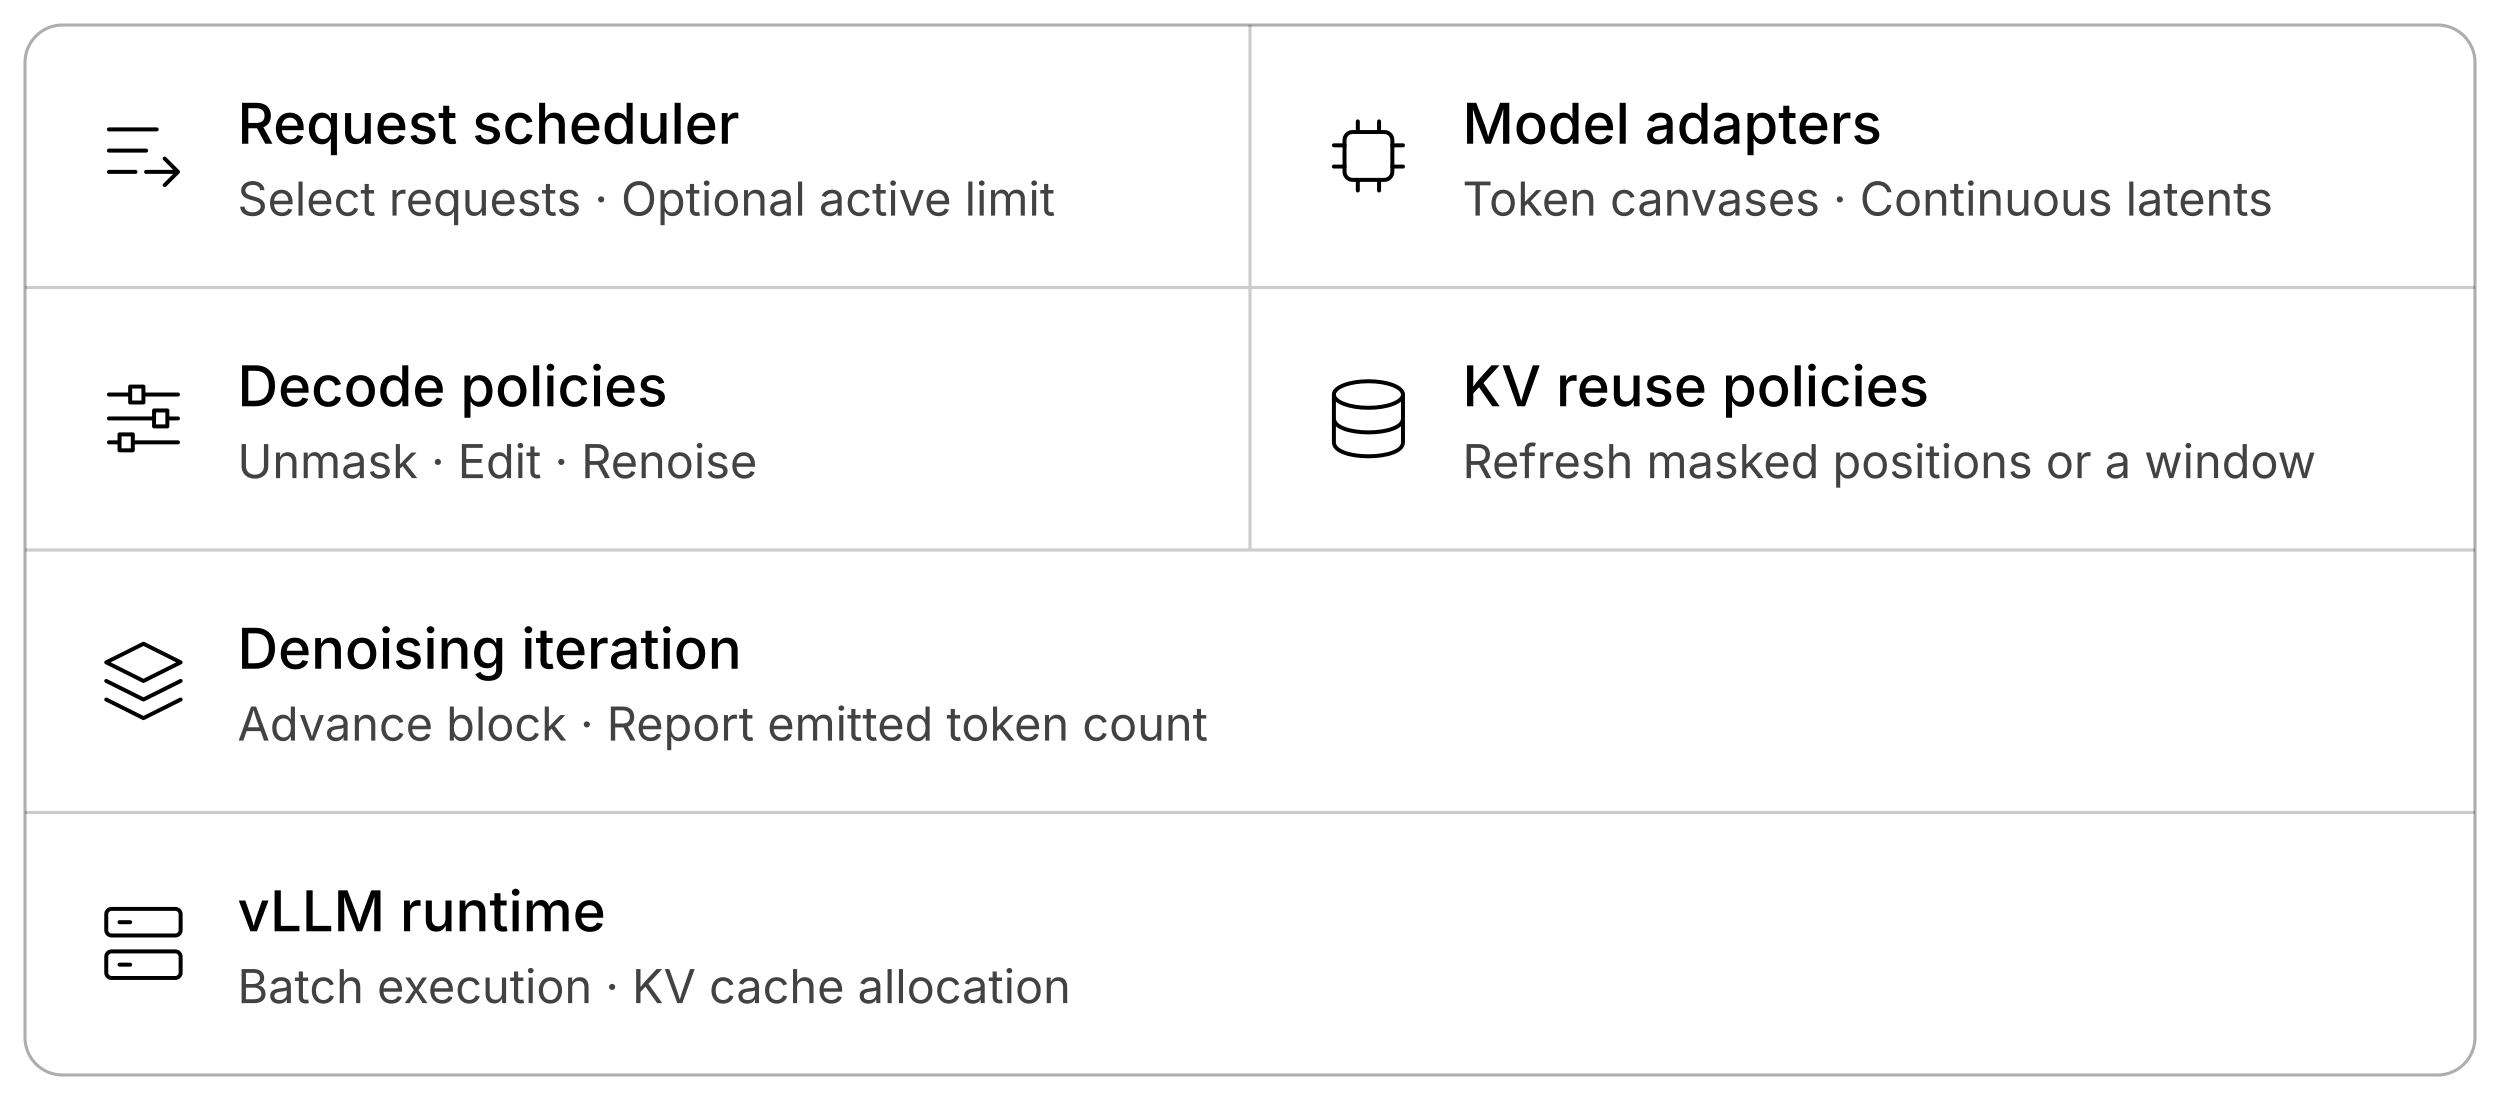
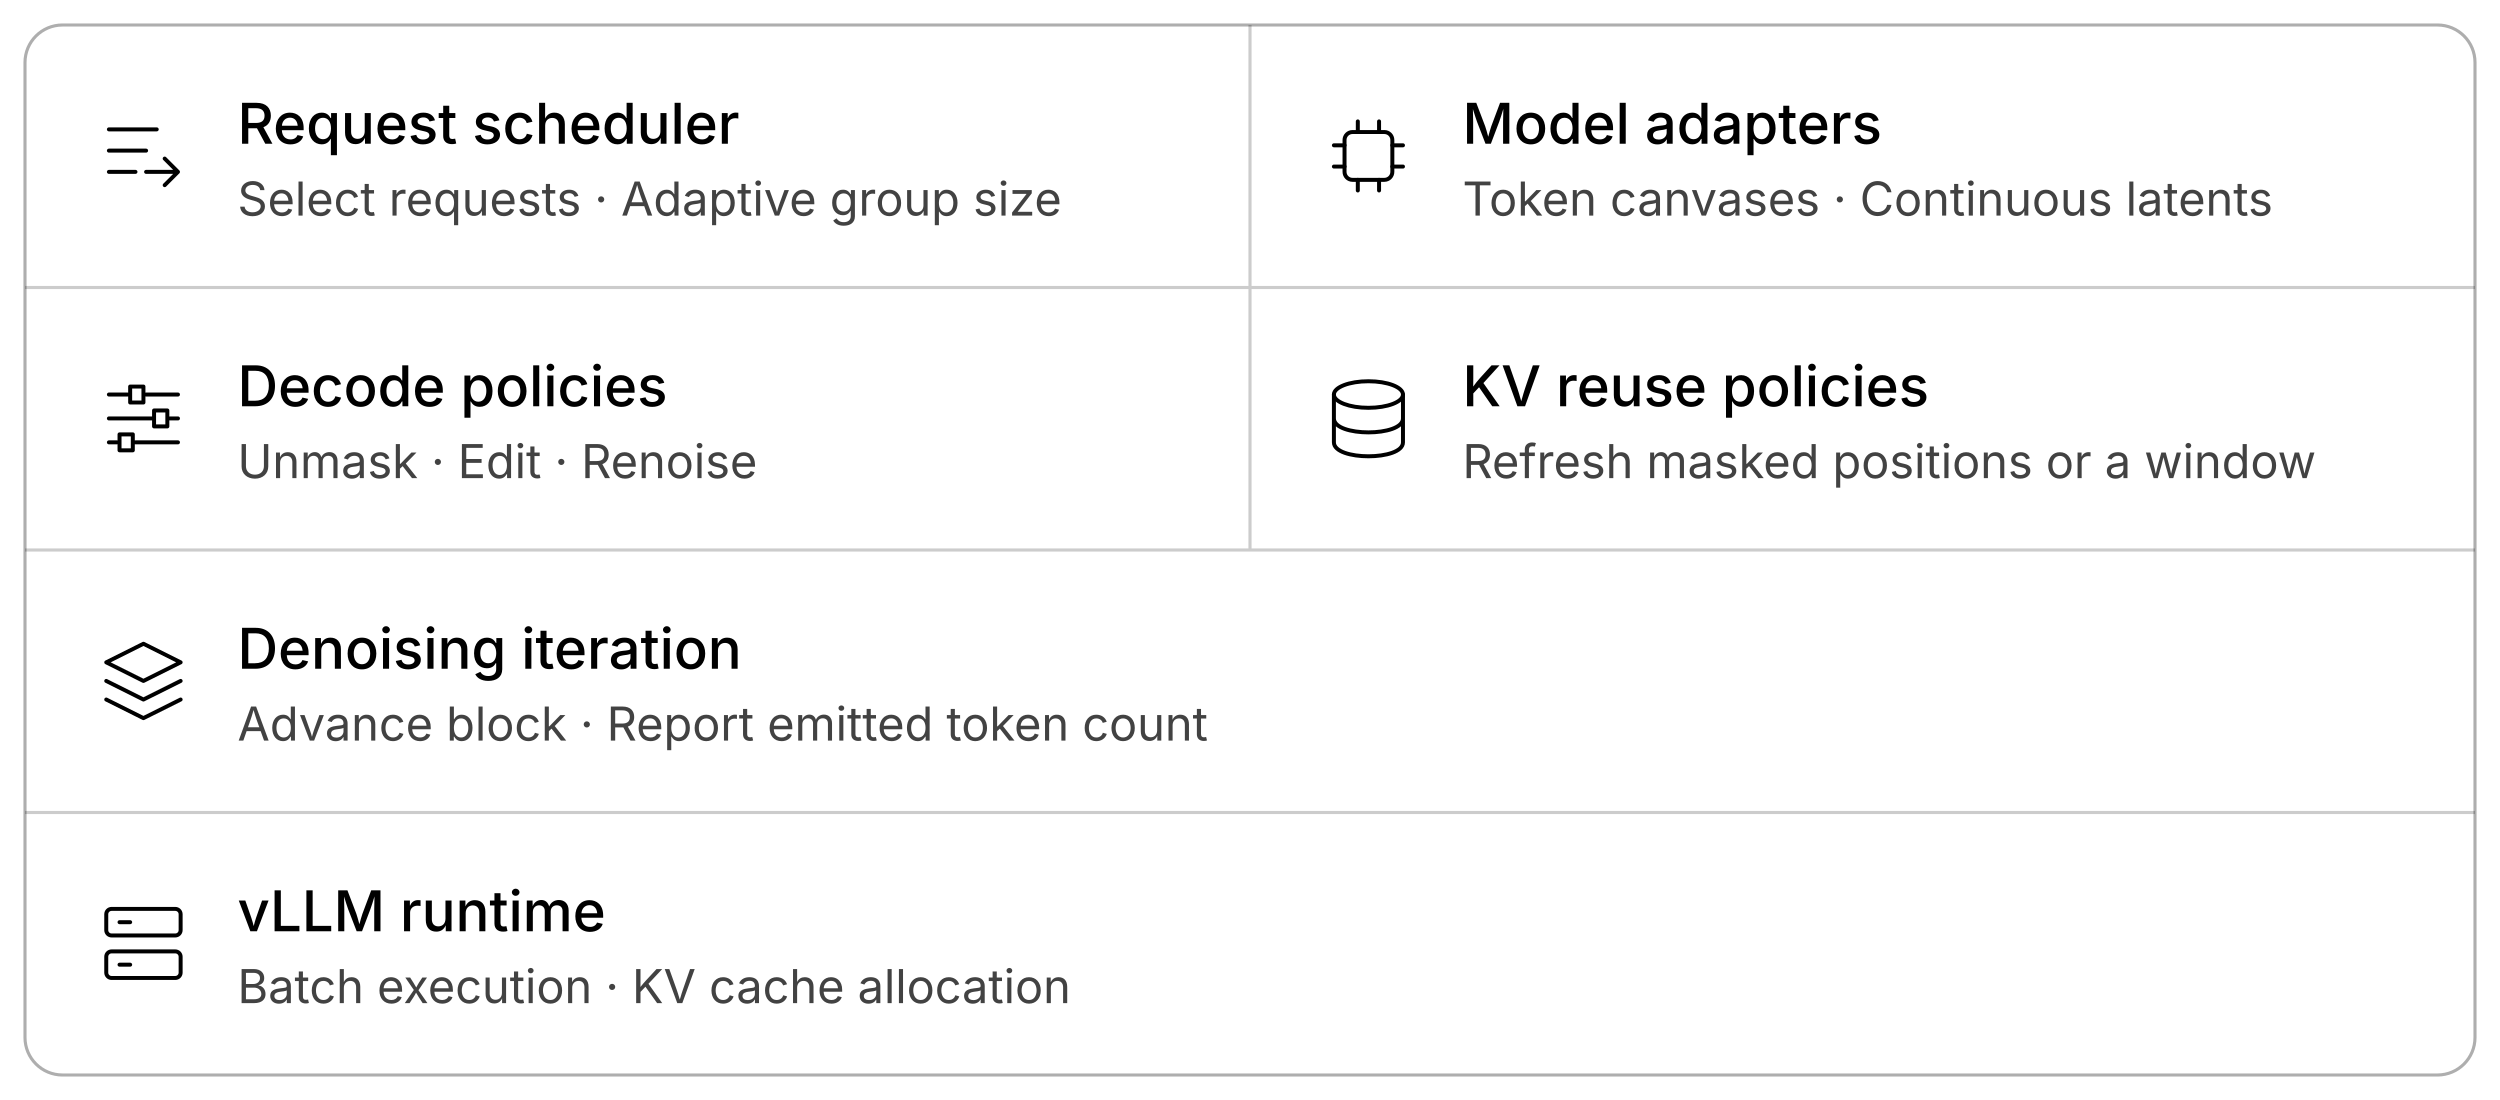
<svg xmlns="http://www.w3.org/2000/svg" width="800" height="352" viewBox="0 0 800 352" role="img" aria-labelledby="title desc">
  <style>
    :root { color-scheme: light dark; color: CanvasText; }
    text { fill: currentColor; font-family: Inter, system-ui, sans-serif; }
    .heading { font-size: 18px; font-weight: 500; }
    .detail { font-size: 15px; opacity: .74; }
    .frame { fill: none; stroke: currentColor; stroke-opacity: .32; }
    .divider { fill: none; stroke: currentColor; stroke-opacity: .20; }
    .icon { fill: none; stroke: currentColor; stroke-width: 1.5; stroke-linejoin: round; stroke-linecap: round; }
  </style>
  <rect class="frame" x="8" y="8" width="784" height="336" rx="12" />
  <path class="divider" d="M400 8v168 M8 92h784 M8 176h784 M8 260h784" />
  <g class="icon" aria-hidden="true">
    <path transform="translate(34 38) scale(.85)" d="M1 4h18M1 12h14M1 20h10m4 0h12m-5-5 5 5-5 5" />
    <path transform="translate(34 206) scale(.85)" d="m0 7 14-7 14 7-14 7z M0 14l14 7 14-7 M0 21l14 7 14-7" />
    <g transform="translate(426 38) scale(.85)">
      <rect x="5" y="5" width="18" height="18" rx="3" />
      <path d="M10 1v4m8-4v4M10 23v4m8-4v4M1 10h4m-4 8h4m18-8h4m-4 8h4" />
    </g>
    <path transform="translate(34 122) scale(.85)" d="M1 5h7m7 0h12M1 14h16m7 0h3M1 23h3m7 0h16 M9 2h5v6H9z M18 11h5v6h-5z M5 20h5v6H5z" />
    <g transform="translate(426 122) scale(.85)">
      <ellipse cx="14" cy="5" rx="13" ry="5" />
      <path d="M1 5v18c0 7 26 7 26 0V5 M1 14c0 7 26 7 26 0" />
    </g>
    <g transform="translate(34 290) scale(.85)">
      <rect x="0" y="1" width="28" height="10" rx="2" />
      <rect x="0" y="17" width="28" height="10" rx="2" />
      <path d="M5 6h4m-4 16h4" />
    </g>
  </g>
  <text class="heading" x="76" y="46">Request scheduler</text>
-   <text class="detail" x="76" y="69">Select requests · Optional active limit</text>
+   <text class="detail" x="76" y="69">Select requests · Adaptive group size</text>
  <text class="heading" x="468" y="46">Model adapters</text>
  <text class="detail" x="468" y="69">Token canvases · Continuous latents</text>
  <text class="heading" x="76" y="130">Decode policies</text>
  <text class="detail" x="76" y="153">Unmask · Edit · Renoise</text>
  <text class="heading" x="468" y="130">KV reuse policies</text>
  <text class="detail" x="468" y="153">Refresh masked positions or a window</text>
  <text class="heading" x="76" y="214">Denoising iteration</text>
  <text class="detail" x="76" y="237">Advance block · Report emitted token count</text>
  <text class="heading" x="76" y="298">vLLM runtime</text>
  <text class="detail" x="76" y="321">Batch execution · KV cache allocation</text>
</svg>
